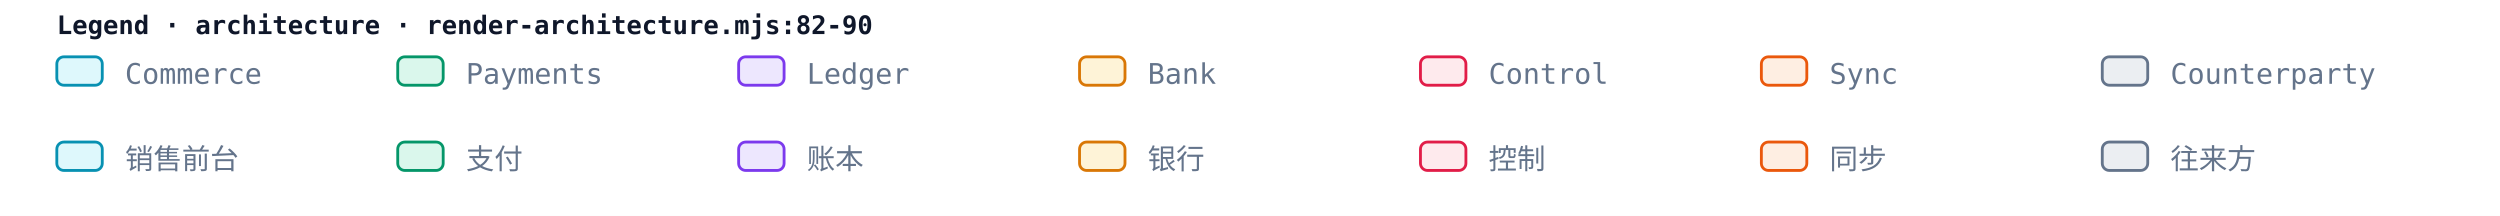
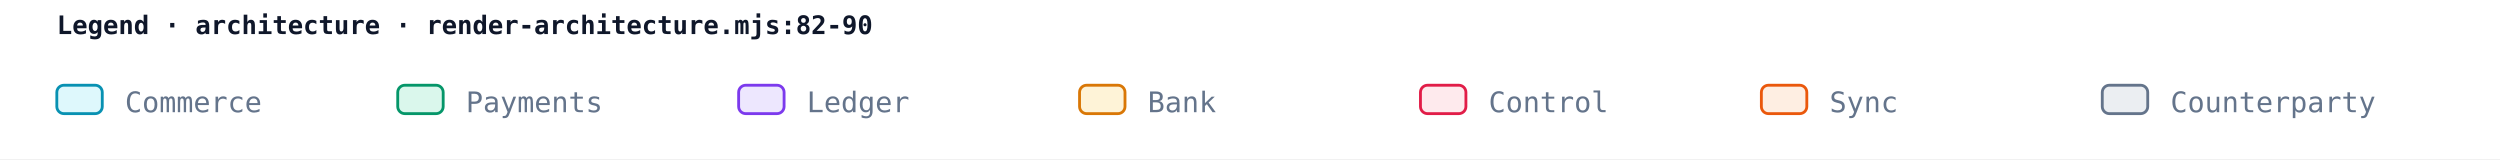
- <svg xmlns="http://www.w3.org/2000/svg" width="880" height="76" viewBox="0 0 880 76">
-   <rect width="880" height="76" fill="#ffffff" />
+ <svg xmlns="http://www.w3.org/2000/svg" width="880" height="56" viewBox="0 0 880 56">
+   <rect width="880" height="56" fill="#ffffff" />
  <text x="20" y="12" font-family="JetBrains Mono, ui-monospace, Menlo, monospace" font-size="9" font-weight="650" fill="#0f172a">Legend · architecture · render-architecture.mjs:82-90</text>
  <g data-legend-kind="frontend" data-locale="en">
-     <rect x="20" y="20" width="16" height="10" rx="2.5" fill="rgba(34, 211, 238, 0.15)" stroke="#0891b2" stroke-width="1" />
-     <text x="44" y="29.5" font-family="JetBrains Mono, ui-monospace, Menlo, monospace" font-size="10" font-weight="500" fill="#64748b">Commerce</text>
+     <rect x="20" y="30" width="16" height="10" rx="2.5" fill="rgba(34, 211, 238, 0.15)" stroke="#0891b2" stroke-width="1" />
+     <text x="44" y="39.5" font-family="JetBrains Mono, ui-monospace, Menlo, monospace" font-size="10" font-weight="500" fill="#64748b">Commerce</text>
  </g>
  <g data-legend-kind="backend" data-locale="en">
-     <rect x="140" y="20" width="16" height="10" rx="2.5" fill="rgba(52, 211, 153, 0.18)" stroke="#059669" stroke-width="1" />
-     <text x="164" y="29.5" font-family="JetBrains Mono, ui-monospace, Menlo, monospace" font-size="10" font-weight="500" fill="#64748b">Payments</text>
+     <rect x="140" y="30" width="16" height="10" rx="2.5" fill="rgba(52, 211, 153, 0.18)" stroke="#059669" stroke-width="1" />
+     <text x="164" y="39.5" font-family="JetBrains Mono, ui-monospace, Menlo, monospace" font-size="10" font-weight="500" fill="#64748b">Payments</text>
  </g>
  <g data-legend-kind="database" data-locale="en">
-     <rect x="260" y="20" width="16" height="10" rx="2.5" fill="rgba(167, 139, 250, 0.2)" stroke="#7c3aed" stroke-width="1" />
-     <text x="284" y="29.5" font-family="JetBrains Mono, ui-monospace, Menlo, monospace" font-size="10" font-weight="500" fill="#64748b">Ledger</text>
+     <rect x="260" y="30" width="16" height="10" rx="2.5" fill="rgba(167, 139, 250, 0.2)" stroke="#7c3aed" stroke-width="1" />
+     <text x="284" y="39.5" font-family="JetBrains Mono, ui-monospace, Menlo, monospace" font-size="10" font-weight="500" fill="#64748b">Ledger</text>
  </g>
  <g data-legend-kind="cloud" data-locale="en">
-     <rect x="380" y="20" width="16" height="10" rx="2.5" fill="rgba(251, 191, 36, 0.18)" stroke="#d97706" stroke-width="1" />
-     <text x="404" y="29.5" font-family="JetBrains Mono, ui-monospace, Menlo, monospace" font-size="10" font-weight="500" fill="#64748b">Bank</text>
+     <rect x="380" y="30" width="16" height="10" rx="2.5" fill="rgba(251, 191, 36, 0.18)" stroke="#d97706" stroke-width="1" />
+     <text x="404" y="39.5" font-family="JetBrains Mono, ui-monospace, Menlo, monospace" font-size="10" font-weight="500" fill="#64748b">Bank</text>
  </g>
  <g data-legend-kind="security" data-locale="en">
-     <rect x="500" y="20" width="16" height="10" rx="2.5" fill="rgba(251, 113, 133, 0.15)" stroke="#e11d48" stroke-width="1" />
-     <text x="524" y="29.5" font-family="JetBrains Mono, ui-monospace, Menlo, monospace" font-size="10" font-weight="500" fill="#64748b">Control</text>
+     <rect x="500" y="30" width="16" height="10" rx="2.5" fill="rgba(251, 113, 133, 0.15)" stroke="#e11d48" stroke-width="1" />
+     <text x="524" y="39.5" font-family="JetBrains Mono, ui-monospace, Menlo, monospace" font-size="10" font-weight="500" fill="#64748b">Control</text>
  </g>
  <g data-legend-kind="messagebus" data-locale="en">
-     <rect x="620" y="20" width="16" height="10" rx="2.5" fill="rgba(251, 146, 60, 0.15)" stroke="#ea580c" stroke-width="1" />
-     <text x="644" y="29.5" font-family="JetBrains Mono, ui-monospace, Menlo, monospace" font-size="10" font-weight="500" fill="#64748b">Sync</text>
+     <rect x="620" y="30" width="16" height="10" rx="2.5" fill="rgba(251, 146, 60, 0.15)" stroke="#ea580c" stroke-width="1" />
+     <text x="644" y="39.5" font-family="JetBrains Mono, ui-monospace, Menlo, monospace" font-size="10" font-weight="500" fill="#64748b">Sync</text>
  </g>
  <g data-legend-kind="external" data-locale="en">
-     <rect x="740" y="20" width="16" height="10" rx="2.5" fill="rgba(148, 163, 184, 0.18)" stroke="#64748b" stroke-width="1" />
-     <text x="764" y="29.5" font-family="JetBrains Mono, ui-monospace, Menlo, monospace" font-size="10" font-weight="500" fill="#64748b">Counterparty</text>
-   </g>
-   <g data-legend-kind="frontend" data-locale="zh-CN">
-     <rect x="20" y="50" width="16" height="10" rx="2.5" fill="rgba(34, 211, 238, 0.15)" stroke="#0891b2" stroke-width="1" />
-     <text x="44" y="59.5" font-family="JetBrains Mono, ui-monospace, Menlo, monospace" font-size="10" font-weight="500" fill="#64748b">销售前台</text>
-   </g>
-   <g data-legend-kind="backend" data-locale="zh-CN">
-     <rect x="140" y="50" width="16" height="10" rx="2.5" fill="rgba(52, 211, 153, 0.18)" stroke="#059669" stroke-width="1" />
-     <text x="164" y="59.5" font-family="JetBrains Mono, ui-monospace, Menlo, monospace" font-size="10" font-weight="500" fill="#64748b">支付</text>
-   </g>
-   <g data-legend-kind="database" data-locale="zh-CN">
-     <rect x="260" y="50" width="16" height="10" rx="2.5" fill="rgba(167, 139, 250, 0.2)" stroke="#7c3aed" stroke-width="1" />
-     <text x="284" y="59.5" font-family="JetBrains Mono, ui-monospace, Menlo, monospace" font-size="10" font-weight="500" fill="#64748b">账本</text>
-   </g>
-   <g data-legend-kind="cloud" data-locale="zh-CN">
-     <rect x="380" y="50" width="16" height="10" rx="2.5" fill="rgba(251, 191, 36, 0.18)" stroke="#d97706" stroke-width="1" />
-     <text x="404" y="59.5" font-family="JetBrains Mono, ui-monospace, Menlo, monospace" font-size="10" font-weight="500" fill="#64748b">银行</text>
-   </g>
-   <g data-legend-kind="security" data-locale="zh-CN">
-     <rect x="500" y="50" width="16" height="10" rx="2.5" fill="rgba(251, 113, 133, 0.15)" stroke="#e11d48" stroke-width="1" />
-     <text x="524" y="59.5" font-family="JetBrains Mono, ui-monospace, Menlo, monospace" font-size="10" font-weight="500" fill="#64748b">控制</text>
-   </g>
-   <g data-legend-kind="messagebus" data-locale="zh-CN">
-     <rect x="620" y="50" width="16" height="10" rx="2.5" fill="rgba(251, 146, 60, 0.15)" stroke="#ea580c" stroke-width="1" />
-     <text x="644" y="59.5" font-family="JetBrains Mono, ui-monospace, Menlo, monospace" font-size="10" font-weight="500" fill="#64748b">同步</text>
-   </g>
-   <g data-legend-kind="external" data-locale="zh-CN">
-     <rect x="740" y="50" width="16" height="10" rx="2.5" fill="rgba(148, 163, 184, 0.18)" stroke="#64748b" stroke-width="1" />
-     <text x="764" y="59.5" font-family="JetBrains Mono, ui-monospace, Menlo, monospace" font-size="10" font-weight="500" fill="#64748b">往来方</text>
+     <rect x="740" y="30" width="16" height="10" rx="2.5" fill="rgba(148, 163, 184, 0.18)" stroke="#64748b" stroke-width="1" />
+     <text x="764" y="39.5" font-family="JetBrains Mono, ui-monospace, Menlo, monospace" font-size="10" font-weight="500" fill="#64748b">Counterparty</text>
  </g>
</svg>
